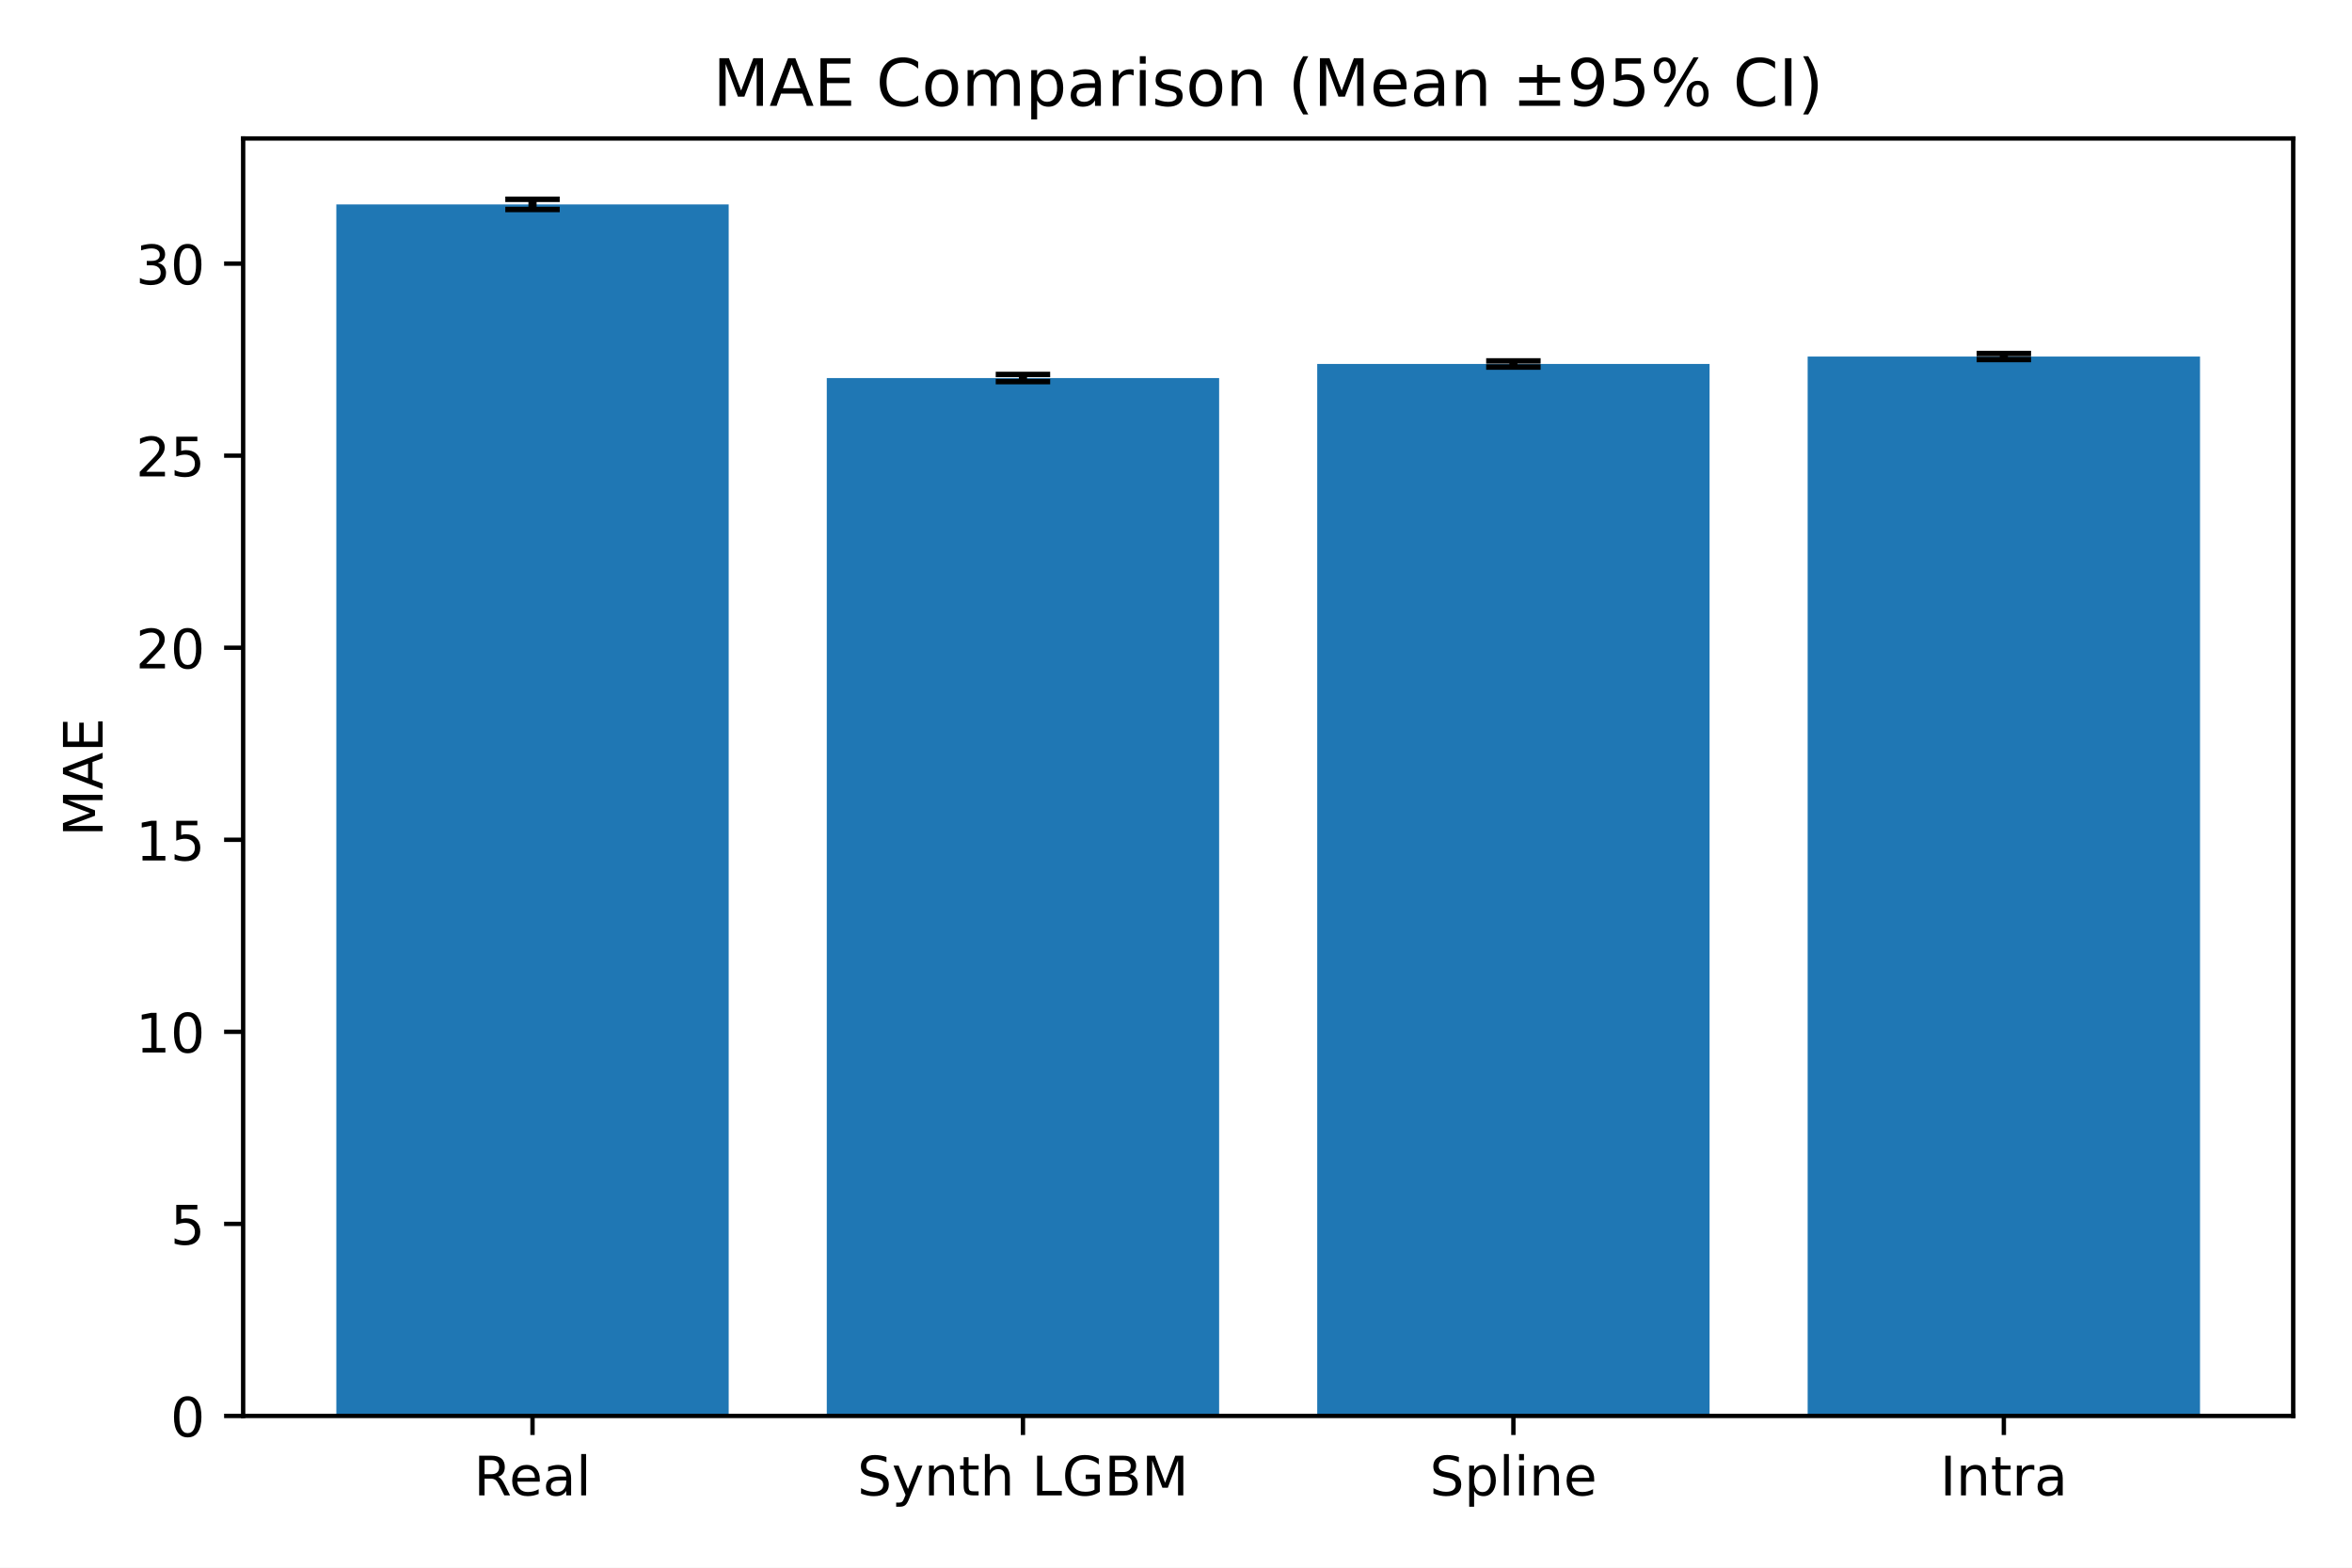
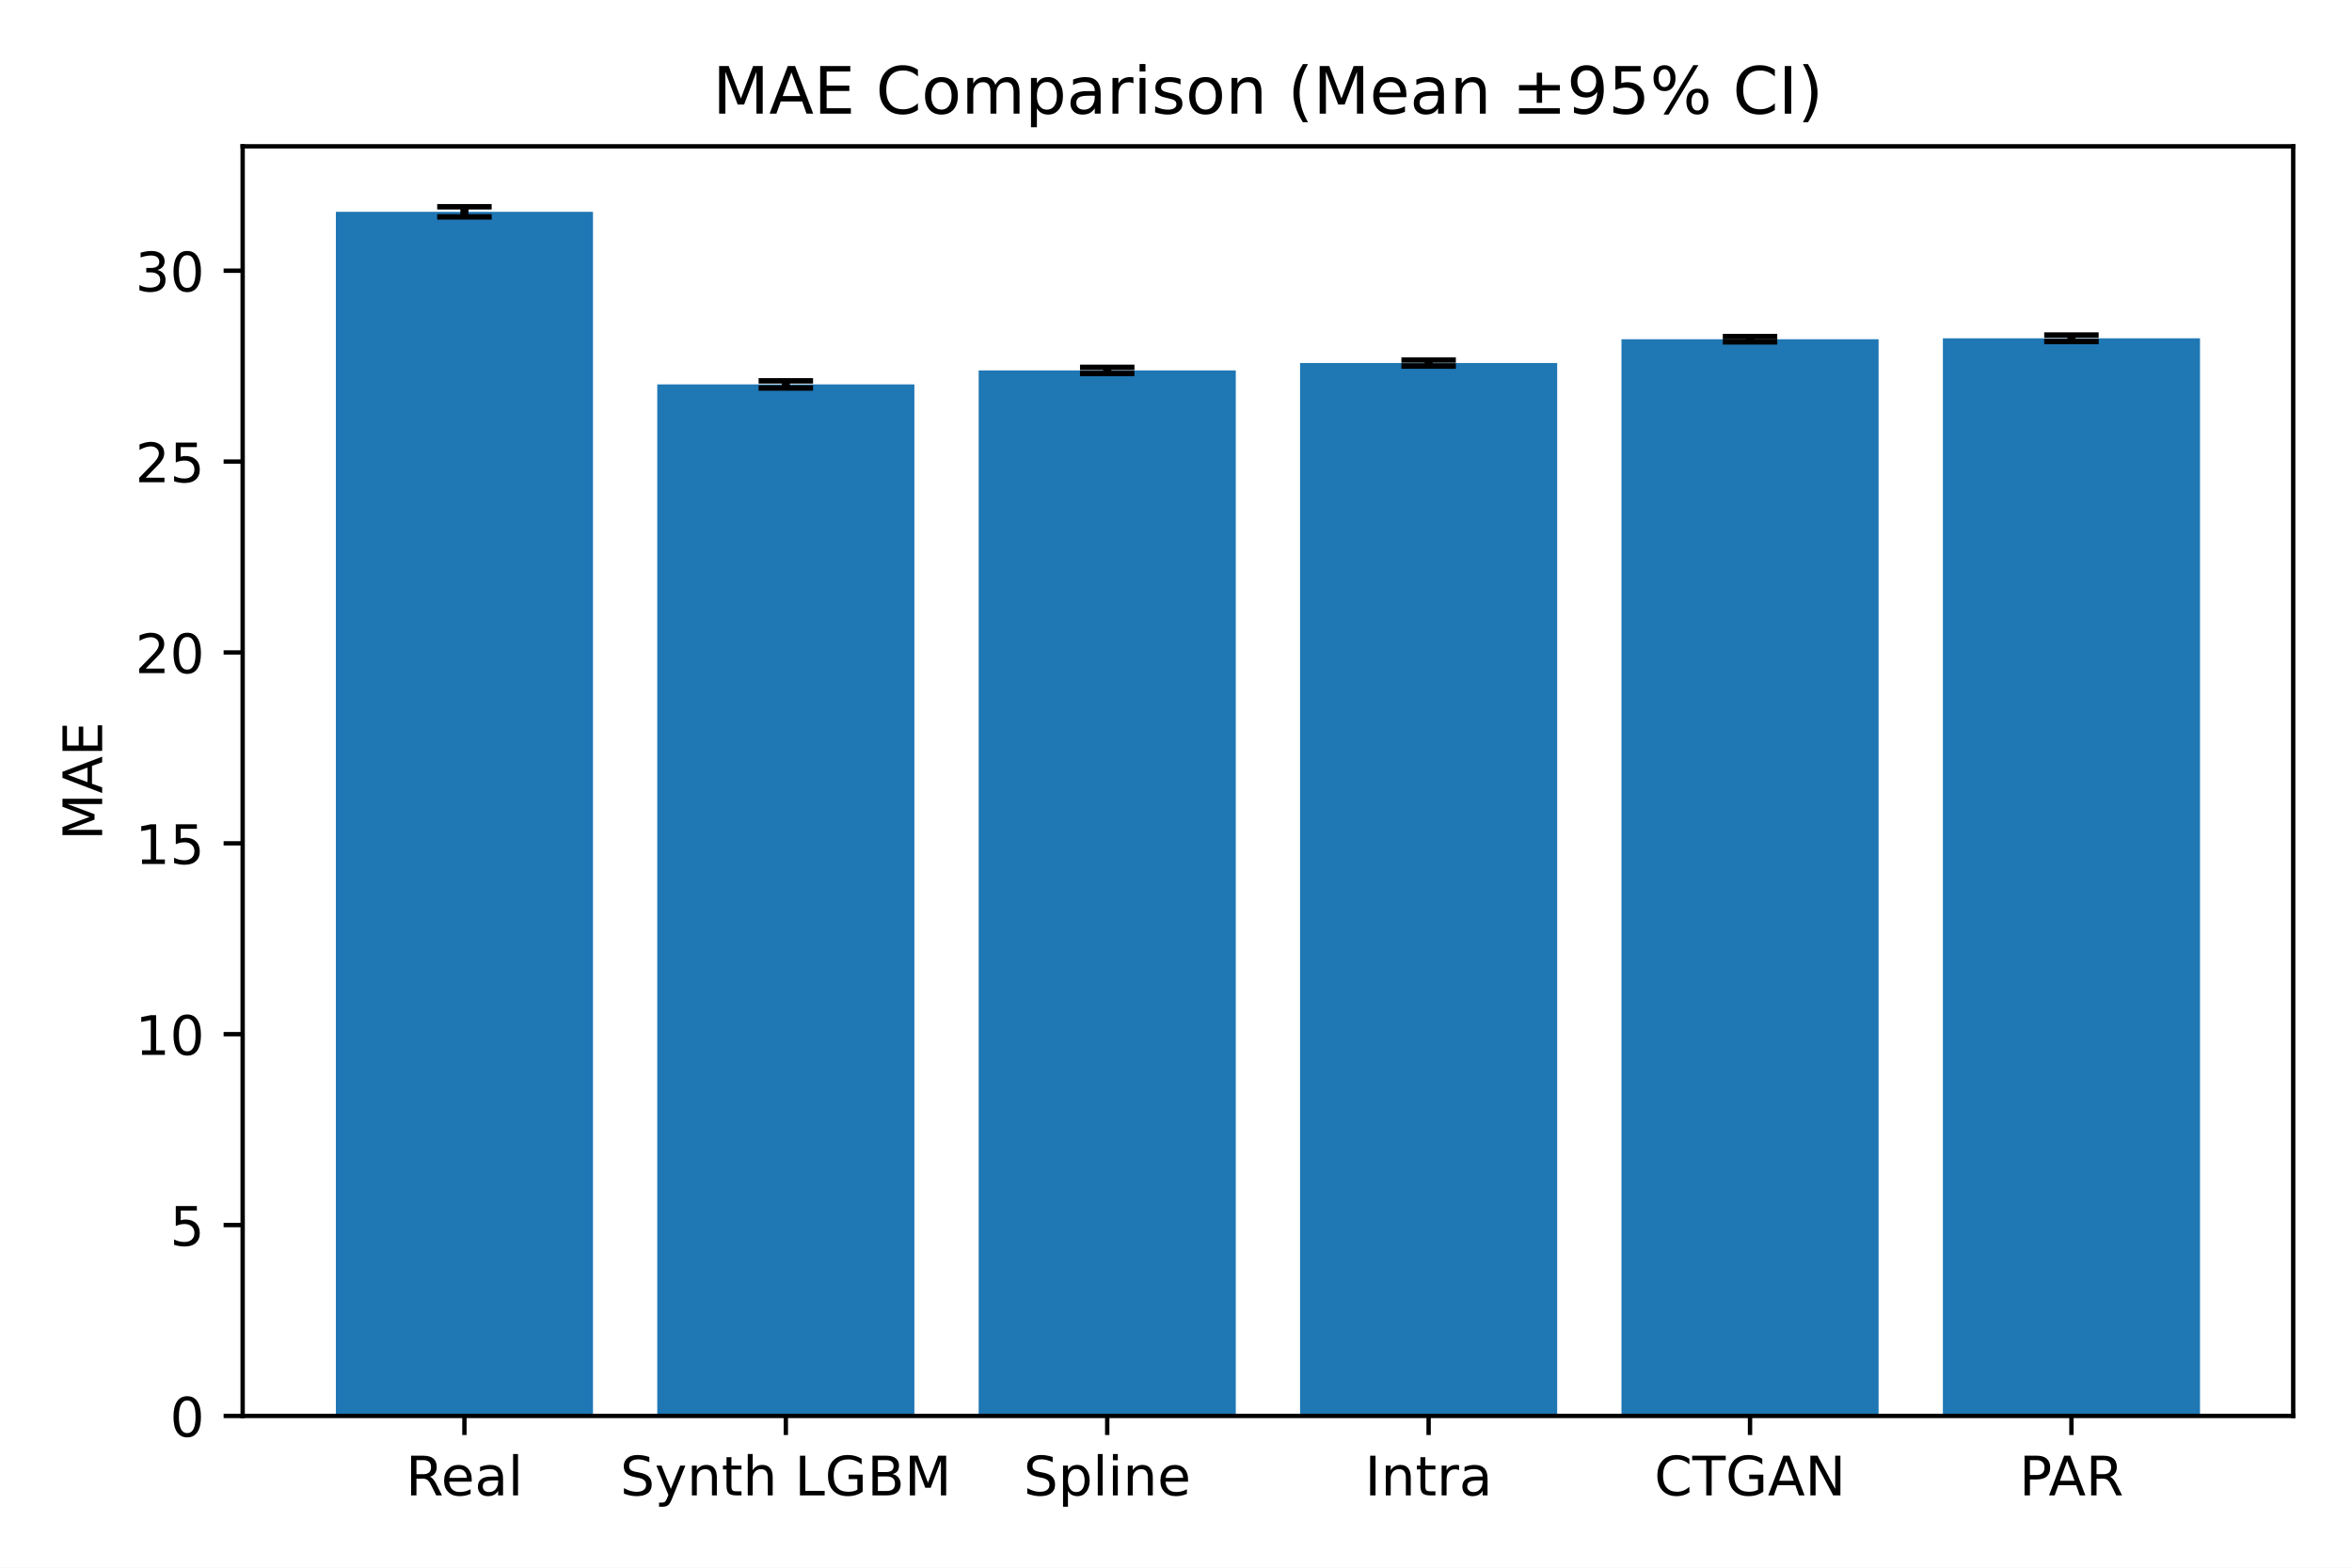
<svg xmlns="http://www.w3.org/2000/svg" xmlns:xlink="http://www.w3.org/1999/xlink" width="432pt" height="288pt" viewBox="0 0 432 288" version="1.1">
  <defs>
    <style type="text/css">*{stroke-linejoin: round; stroke-linecap: butt}</style>
  </defs>
  <g id="figure_1">
    <g id="patch_1">
      <path d="M 0 288  L 432 288  L 432 0  L 0 0  z " style="fill: #ffffff" />
    </g>
    <g id="axes_1">
      <g id="patch_2">
-         <path d="M 44.66 260.12  L 421.2 260.12  L 421.2 25.44  L 44.66 25.44  z " style="fill: #ffffff" />
+         <path d="M 44.57 260.12  L 421.2 260.12  L 421.2 26.88  L 44.57 26.88  z " style="fill: #ffffff" />
      </g>
      <g id="patch_3">
-         <path d="M 61.775 260.12  L 133.841 260.12  L 133.841 37.551  L 61.775 37.551  z " clip-path="url(#p74a2d0b073)" style="fill: #1f77b4" />
+         <path d="M 61.69 260.12  L 108.916 260.12  L 108.916 38.916  L 61.69 38.916  z " clip-path="url(#pe552292ca5)" style="fill: #1f77b4" />
      </g>
      <g id="patch_4">
-         <path d="M 151.857 260.12  L 223.922 260.12  L 223.922 69.45  L 151.857 69.45  z " clip-path="url(#p74a2d0b073)" style="fill: #1f77b4" />
+         <path d="M 120.722 260.12  L 167.949 260.12  L 167.949 70.62  L 120.722 70.62  z " clip-path="url(#pe552292ca5)" style="fill: #1f77b4" />
      </g>
      <g id="patch_5">
-         <path d="M 241.938 260.12  L 314.003 260.12  L 314.003 66.866  L 241.938 66.866  z " clip-path="url(#p74a2d0b073)" style="fill: #1f77b4" />
+         <path d="M 179.755 260.12  L 226.982 260.12  L 226.982 68.051  L 179.755 68.051  z " clip-path="url(#pe552292ca5)" style="fill: #1f77b4" />
      </g>
      <g id="patch_6">
-         <path d="M 332.019 260.12  L 404.085 260.12  L 404.085 65.5  L 332.019 65.5  z " clip-path="url(#p74a2d0b073)" style="fill: #1f77b4" />
+         <path d="M 238.788 260.12  L 286.015 260.12  L 286.015 66.694  L 238.788 66.694  z " clip-path="url(#pe552292ca5)" style="fill: #1f77b4" />
+       </g>
+       <g id="patch_7">
+         <path d="M 297.821 260.12  L 345.048 260.12  L 345.048 62.322  L 297.821 62.322  z " clip-path="url(#pe552292ca5)" style="fill: #1f77b4" />
+       </g>
+       <g id="patch_8">
+         <path d="M 356.854 260.12  L 404.08 260.12  L 404.08 62.145  L 356.854 62.145  z " clip-path="url(#pe552292ca5)" style="fill: #1f77b4" />
      </g>
      <g id="matplotlib.axis_1">
        <g id="xtick_1">
          <g id="line2d_1">
            <defs>
-               <path id="m8c0bc95e9e" d="M 0 0  L 0 3.5  " style="stroke: #000000; stroke-width: 0.8" />
+               <path id="mea78be9858" d="M 0 0  L 0 3.5  " style="stroke: #000000; stroke-width: 0.8" />
            </defs>
            <g>
-               <use xlink:href="#m8c0bc95e9e" x="97.808" y="260.12" style="stroke: #000000; stroke-width: 0.8" />
+               <use xlink:href="#mea78be9858" x="85.303" y="260.12" style="stroke: #000000; stroke-width: 0.8" />
            </g>
          </g>
          <g id="text_1">
-             <g transform="translate(87.02908 274.7184) scale(0.1 -0.1)">
+             <g transform="translate(74.5238 274.7184) scale(0.1 -0.1)">
              <defs>
                <path id="DejaVuSans-52" d="M 2841 2188  Q 3044 2119 3236 1894  Q 3428 1669 3622 1275  L 4263 0  L 3584 0  L 2988 1197  Q 2756 1666 2539 1819  Q 2322 1972 1947 1972  L 1259 1972  L 1259 0  L 628 0  L 628 4666  L 2053 4666  Q 2853 4666 3247 4331  Q 3641 3997 3641 3322  Q 3641 2881 3436 2590  Q 3231 2300 2841 2188  z M 1259 4147  L 1259 2491  L 2053 2491  Q 2509 2491 2742 2702  Q 2975 2913 2975 3322  Q 2975 3731 2742 3939  Q 2509 4147 2053 4147  L 1259 4147  z " transform="scale(0.015625)" />
                <path id="DejaVuSans-65" d="M 3597 1894  L 3597 1613  L 953 1613  Q 991 1019 1311 708  Q 1631 397 2203 397  Q 2534 397 2845 478  Q 3156 559 3463 722  L 3463 178  Q 3153 47 2828 -22  Q 2503 -91 2169 -91  Q 1331 -91 842 396  Q 353 884 353 1716  Q 353 2575 817 3079  Q 1281 3584 2069 3584  Q 2775 3584 3186 3129  Q 3597 2675 3597 1894  z M 3022 2063  Q 3016 2534 2758 2815  Q 2500 3097 2075 3097  Q 1594 3097 1305 2825  Q 1016 2553 972 2059  L 3022 2063  z " transform="scale(0.015625)" />
                <path id="DejaVuSans-61" d="M 2194 1759  Q 1497 1759 1228 1600  Q 959 1441 959 1056  Q 959 750 1161 570  Q 1363 391 1709 391  Q 2188 391 2477 730  Q 2766 1069 2766 1631  L 2766 1759  L 2194 1759  z M 3341 1997  L 3341 0  L 2766 0  L 2766 531  Q 2569 213 2275 61  Q 1981 -91 1556 -91  Q 1019 -91 701 211  Q 384 513 384 1019  Q 384 1609 779 1909  Q 1175 2209 1959 2209  L 2766 2209  L 2766 2266  Q 2766 2663 2505 2880  Q 2244 3097 1772 3097  Q 1472 3097 1187 3025  Q 903 2953 641 2809  L 641 3341  Q 956 3463 1253 3523  Q 1550 3584 1831 3584  Q 2591 3584 2966 3190  Q 3341 2797 3341 1997  z " transform="scale(0.015625)" />
                <path id="DejaVuSans-6c" d="M 603 4863  L 1178 4863  L 1178 0  L 603 0  L 603 4863  z " transform="scale(0.015625)" />
              </defs>
              <use xlink:href="#DejaVuSans-52" />
              <use xlink:href="#DejaVuSans-65" transform="translate(64.98242 0)" />
              <use xlink:href="#DejaVuSans-61" transform="translate(126.5059 0)" />
              <use xlink:href="#DejaVuSans-6c" transform="translate(187.7852 0)" />
            </g>
          </g>
        </g>
        <g id="xtick_2">
          <g id="line2d_2">
            <g>
-               <use xlink:href="#m8c0bc95e9e" x="187.889" y="260.12" style="stroke: #000000; stroke-width: 0.8" />
+               <use xlink:href="#mea78be9858" x="144.336" y="260.12" style="stroke: #000000; stroke-width: 0.8" />
            </g>
          </g>
          <g id="text_2">
-             <g transform="translate(157.4643 274.7184) scale(0.1 -0.1)">
+             <g transform="translate(113.9106 274.7184) scale(0.1 -0.1)">
              <defs>
                <path id="DejaVuSans-53" d="M 3425 4513  L 3425 3897  Q 3066 4069 2747 4153  Q 2428 4238 2131 4238  Q 1616 4238 1336 4038  Q 1056 3838 1056 3469  Q 1056 3159 1242 3001  Q 1428 2844 1947 2747  L 2328 2669  Q 3034 2534 3370 2195  Q 3706 1856 3706 1288  Q 3706 609 3251 259  Q 2797 -91 1919 -91  Q 1588 -91 1214 -16  Q 841 59 441 206  L 441 856  Q 825 641 1194 531  Q 1563 422 1919 422  Q 2459 422 2753 634  Q 3047 847 3047 1241  Q 3047 1584 2836 1778  Q 2625 1972 2144 2069  L 1759 2144  Q 1053 2284 737 2584  Q 422 2884 422 3419  Q 422 4038 858 4394  Q 1294 4750 2059 4750  Q 2388 4750 2728 4690  Q 3069 4631 3425 4513  z " transform="scale(0.015625)" />
                <path id="DejaVuSans-79" d="M 2059 -325  Q 1816 -950 1584 -1140  Q 1353 -1331 966 -1331  L 506 -1331  L 506 -850  L 844 -850  Q 1081 -850 1212 -737  Q 1344 -625 1503 -206  L 1606 56  L 191 3500  L 800 3500  L 1894 763  L 2988 3500  L 3597 3500  L 2059 -325  z " transform="scale(0.015625)" />
                <path id="DejaVuSans-6e" d="M 3513 2113  L 3513 0  L 2938 0  L 2938 2094  Q 2938 2591 2744 2837  Q 2550 3084 2163 3084  Q 1697 3084 1428 2787  Q 1159 2491 1159 1978  L 1159 0  L 581 0  L 581 3500  L 1159 3500  L 1159 2956  Q 1366 3272 1645 3428  Q 1925 3584 2291 3584  Q 2894 3584 3203 3211  Q 3513 2838 3513 2113  z " transform="scale(0.015625)" />
                <path id="DejaVuSans-74" d="M 1172 4494  L 1172 3500  L 2356 3500  L 2356 3053  L 1172 3053  L 1172 1153  Q 1172 725 1289 603  Q 1406 481 1766 481  L 2356 481  L 2356 0  L 1766 0  Q 1100 0 847 248  Q 594 497 594 1153  L 594 3053  L 172 3053  L 172 3500  L 594 3500  L 594 4494  L 1172 4494  z " transform="scale(0.015625)" />
                <path id="DejaVuSans-68" d="M 3513 2113  L 3513 0  L 2938 0  L 2938 2094  Q 2938 2591 2744 2837  Q 2550 3084 2163 3084  Q 1697 3084 1428 2787  Q 1159 2491 1159 1978  L 1159 0  L 581 0  L 581 4863  L 1159 4863  L 1159 2956  Q 1366 3272 1645 3428  Q 1925 3584 2291 3584  Q 2894 3584 3203 3211  Q 3513 2838 3513 2113  z " transform="scale(0.015625)" />
                <path id="DejaVuSans-20" transform="scale(0.015625)" />
                <path id="DejaVuSans-4c" d="M 628 4666  L 1259 4666  L 1259 531  L 3531 531  L 3531 0  L 628 0  L 628 4666  z " transform="scale(0.015625)" />
                <path id="DejaVuSans-47" d="M 3809 666  L 3809 1919  L 2778 1919  L 2778 2438  L 4434 2438  L 4434 434  Q 4069 175 3628 42  Q 3188 -91 2688 -91  Q 1594 -91 976 548  Q 359 1188 359 2328  Q 359 3472 976 4111  Q 1594 4750 2688 4750  Q 3144 4750 3555 4637  Q 3966 4525 4313 4306  L 4313 3634  Q 3963 3931 3569 4081  Q 3175 4231 2741 4231  Q 1884 4231 1454 3753  Q 1025 3275 1025 2328  Q 1025 1384 1454 906  Q 1884 428 2741 428  Q 3075 428 3337 486  Q 3600 544 3809 666  z " transform="scale(0.015625)" />
                <path id="DejaVuSans-42" d="M 1259 2228  L 1259 519  L 2272 519  Q 2781 519 3026 730  Q 3272 941 3272 1375  Q 3272 1813 3026 2020  Q 2781 2228 2272 2228  L 1259 2228  z M 1259 4147  L 1259 2741  L 2194 2741  Q 2656 2741 2882 2914  Q 3109 3088 3109 3444  Q 3109 3797 2882 3972  Q 2656 4147 2194 4147  L 1259 4147  z M 628 4666  L 2241 4666  Q 2963 4666 3353 4366  Q 3744 4066 3744 3513  Q 3744 3084 3544 2831  Q 3344 2578 2956 2516  Q 3422 2416 3680 2098  Q 3938 1781 3938 1306  Q 3938 681 3513 340  Q 3088 0 2303 0  L 628 0  L 628 4666  z " transform="scale(0.015625)" />
                <path id="DejaVuSans-4d" d="M 628 4666  L 1569 4666  L 2759 1491  L 3956 4666  L 4897 4666  L 4897 0  L 4281 0  L 4281 4097  L 3078 897  L 2444 897  L 1241 4097  L 1241 0  L 628 0  L 628 4666  z " transform="scale(0.015625)" />
              </defs>
              <use xlink:href="#DejaVuSans-53" />
              <use xlink:href="#DejaVuSans-79" transform="translate(63.47656 0)" />
              <use xlink:href="#DejaVuSans-6e" transform="translate(122.6562 0)" />
              <use xlink:href="#DejaVuSans-74" transform="translate(186.0352 0)" />
              <use xlink:href="#DejaVuSans-68" transform="translate(225.2441 0)" />
              <use xlink:href="#DejaVuSans-20" transform="translate(288.623 0)" />
              <use xlink:href="#DejaVuSans-4c" transform="translate(320.4102 0)" />
              <use xlink:href="#DejaVuSans-47" transform="translate(376.123 0)" />
              <use xlink:href="#DejaVuSans-42" transform="translate(453.6133 0)" />
              <use xlink:href="#DejaVuSans-4d" transform="translate(522.2168 0)" />
            </g>
          </g>
        </g>
        <g id="xtick_3">
          <g id="line2d_3">
            <g>
-               <use xlink:href="#m8c0bc95e9e" x="277.971" y="260.12" style="stroke: #000000; stroke-width: 0.8" />
+               <use xlink:href="#mea78be9858" x="203.369" y="260.12" style="stroke: #000000; stroke-width: 0.8" />
            </g>
          </g>
          <g id="text_3">
-             <g transform="translate(262.5988 274.7184) scale(0.1 -0.1)">
+             <g transform="translate(187.9967 274.7184) scale(0.1 -0.1)">
              <defs>
                <path id="DejaVuSans-70" d="M 1159 525  L 1159 -1331  L 581 -1331  L 581 3500  L 1159 3500  L 1159 2969  Q 1341 3281 1617 3432  Q 1894 3584 2278 3584  Q 2916 3584 3314 3078  Q 3713 2572 3713 1747  Q 3713 922 3314 415  Q 2916 -91 2278 -91  Q 1894 -91 1617 61  Q 1341 213 1159 525  z M 3116 1747  Q 3116 2381 2855 2742  Q 2594 3103 2138 3103  Q 1681 3103 1420 2742  Q 1159 2381 1159 1747  Q 1159 1113 1420 752  Q 1681 391 2138 391  Q 2594 391 2855 752  Q 3116 1113 3116 1747  z " transform="scale(0.015625)" />
                <path id="DejaVuSans-69" d="M 603 3500  L 1178 3500  L 1178 0  L 603 0  L 603 3500  z M 603 4863  L 1178 4863  L 1178 4134  L 603 4134  L 603 4863  z " transform="scale(0.015625)" />
              </defs>
              <use xlink:href="#DejaVuSans-53" />
              <use xlink:href="#DejaVuSans-70" transform="translate(63.47656 0)" />
              <use xlink:href="#DejaVuSans-6c" transform="translate(126.9531 0)" />
              <use xlink:href="#DejaVuSans-69" transform="translate(154.7363 0)" />
              <use xlink:href="#DejaVuSans-6e" transform="translate(182.5195 0)" />
              <use xlink:href="#DejaVuSans-65" transform="translate(245.8984 0)" />
            </g>
          </g>
        </g>
        <g id="xtick_4">
          <g id="line2d_4">
            <g>
-               <use xlink:href="#m8c0bc95e9e" x="368.052" y="260.12" style="stroke: #000000; stroke-width: 0.8" />
+               <use xlink:href="#mea78be9858" x="262.401" y="260.12" style="stroke: #000000; stroke-width: 0.8" />
            </g>
          </g>
          <g id="text_4">
-             <g transform="translate(356.3286 274.7184) scale(0.1 -0.1)">
+             <g transform="translate(250.678 274.7184) scale(0.1 -0.1)">
              <defs>
                <path id="DejaVuSans-49" d="M 628 4666  L 1259 4666  L 1259 0  L 628 0  L 628 4666  z " transform="scale(0.015625)" />
                <path id="DejaVuSans-72" d="M 2631 2963  Q 2534 3019 2420 3045  Q 2306 3072 2169 3072  Q 1681 3072 1420 2755  Q 1159 2438 1159 1844  L 1159 0  L 581 0  L 581 3500  L 1159 3500  L 1159 2956  Q 1341 3275 1631 3429  Q 1922 3584 2338 3584  Q 2397 3584 2469 3576  Q 2541 3569 2628 3553  L 2631 2963  z " transform="scale(0.015625)" />
              </defs>
              <use xlink:href="#DejaVuSans-49" />
              <use xlink:href="#DejaVuSans-6e" transform="translate(29.49219 0)" />
              <use xlink:href="#DejaVuSans-74" transform="translate(92.87109 0)" />
              <use xlink:href="#DejaVuSans-72" transform="translate(132.0801 0)" />
              <use xlink:href="#DejaVuSans-61" transform="translate(173.1934 0)" />
            </g>
          </g>
        </g>
+         <g id="xtick_5">
+           <g id="line2d_5">
+             <g>
+               <use xlink:href="#mea78be9858" x="321.434" y="260.12" style="stroke: #000000; stroke-width: 0.8" />
+             </g>
+           </g>
+           <g id="text_5">
+             <g transform="translate(303.8539 274.7184) scale(0.1 -0.1)">
+               <defs>
+                 <path id="DejaVuSans-43" d="M 4122 4306  L 4122 3641  Q 3803 3938 3442 4084  Q 3081 4231 2675 4231  Q 1875 4231 1450 3742  Q 1025 3253 1025 2328  Q 1025 1406 1450 917  Q 1875 428 2675 428  Q 3081 428 3442 575  Q 3803 722 4122 1019  L 4122 359  Q 3791 134 3420 21  Q 3050 -91 2638 -91  Q 1578 -91 968 557  Q 359 1206 359 2328  Q 359 3453 968 4101  Q 1578 4750 2638 4750  Q 3056 4750 3426 4639  Q 3797 4528 4122 4306  z " transform="scale(0.015625)" />
+                 <path id="DejaVuSans-54" d="M -19 4666  L 3928 4666  L 3928 4134  L 2272 4134  L 2272 0  L 1638 0  L 1638 4134  L -19 4134  L -19 4666  z " transform="scale(0.015625)" />
+                 <path id="DejaVuSans-41" d="M 2188 4044  L 1331 1722  L 3047 1722  L 2188 4044  z M 1831 4666  L 2547 4666  L 4325 0  L 3669 0  L 3244 1197  L 1141 1197  L 716 0  L 50 0  L 1831 4666  z " transform="scale(0.015625)" />
+                 <path id="DejaVuSans-4e" d="M 628 4666  L 1478 4666  L 3547 763  L 3547 4666  L 4159 4666  L 4159 0  L 3309 0  L 1241 3903  L 1241 0  L 628 0  L 628 4666  z " transform="scale(0.015625)" />
+               </defs>
+               <use xlink:href="#DejaVuSans-43" />
+               <use xlink:href="#DejaVuSans-54" transform="translate(69.82422 0)" />
+               <use xlink:href="#DejaVuSans-47" transform="translate(130.9082 0)" />
+               <use xlink:href="#DejaVuSans-41" transform="translate(208.3984 0)" />
+               <use xlink:href="#DejaVuSans-4e" transform="translate(276.8066 0)" />
+             </g>
+           </g>
+         </g>
+         <g id="xtick_6">
+           <g id="line2d_6">
+             <g>
+               <use xlink:href="#mea78be9858" x="380.467" y="260.12" style="stroke: #000000; stroke-width: 0.8" />
+             </g>
+           </g>
+           <g id="text_6">
+             <g transform="translate(370.8767 274.7184) scale(0.1 -0.1)">
+               <defs>
+                 <path id="DejaVuSans-50" d="M 1259 4147  L 1259 2394  L 2053 2394  Q 2494 2394 2734 2622  Q 2975 2850 2975 3272  Q 2975 3691 2734 3919  Q 2494 4147 2053 4147  L 1259 4147  z M 628 4666  L 2053 4666  Q 2838 4666 3239 4311  Q 3641 3956 3641 3272  Q 3641 2581 3239 2228  Q 2838 1875 2053 1875  L 1259 1875  L 1259 0  L 628 0  L 628 4666  z " transform="scale(0.015625)" />
+               </defs>
+               <use xlink:href="#DejaVuSans-50" />
+               <use xlink:href="#DejaVuSans-41" transform="translate(53.92773 0)" />
+               <use xlink:href="#DejaVuSans-52" transform="translate(122.3359 0)" />
+             </g>
+           </g>
+         </g>
      </g>
      <g id="matplotlib.axis_2">
        <g id="ytick_1">
-           <g id="line2d_5">
+           <g id="line2d_7">
            <defs>
-               <path id="mecec339d27" d="M 0 0  L -3.5 0  " style="stroke: #000000; stroke-width: 0.8" />
+               <path id="m5191196622" d="M 0 0  L -3.5 0  " style="stroke: #000000; stroke-width: 0.8" />
            </defs>
            <g>
-               <use xlink:href="#mecec339d27" x="44.66" y="260.12" style="stroke: #000000; stroke-width: 0.8" />
-             </g>
-           </g>
-           <g id="text_5">
-             <g transform="translate(31.2975 263.9192) scale(0.1 -0.1)">
+               <use xlink:href="#m5191196622" x="44.57" y="260.12" style="stroke: #000000; stroke-width: 0.8" />
+             </g>
+           </g>
+           <g id="text_7">
+             <g transform="translate(31.2075 263.9192) scale(0.1 -0.1)">
              <defs>
                <path id="DejaVuSans-30" d="M 2034 4250  Q 1547 4250 1301 3770  Q 1056 3291 1056 2328  Q 1056 1369 1301 889  Q 1547 409 2034 409  Q 2525 409 2770 889  Q 3016 1369 3016 2328  Q 3016 3291 2770 3770  Q 2525 4250 2034 4250  z M 2034 4750  Q 2819 4750 3233 4129  Q 3647 3509 3647 2328  Q 3647 1150 3233 529  Q 2819 -91 2034 -91  Q 1250 -91 836 529  Q 422 1150 422 2328  Q 422 3509 836 4129  Q 1250 4750 2034 4750  z " transform="scale(0.015625)" />
              </defs>
              <use xlink:href="#DejaVuSans-30" />
            </g>
          </g>
        </g>
        <g id="ytick_2">
-           <g id="line2d_6">
-             <g>
-               <use xlink:href="#mecec339d27" x="44.66" y="224.839" style="stroke: #000000; stroke-width: 0.8" />
-             </g>
-           </g>
-           <g id="text_6">
-             <g transform="translate(31.2975 228.6377) scale(0.1 -0.1)">
+           <g id="line2d_8">
+             <g>
+               <use xlink:href="#m5191196622" x="44.57" y="225.055" style="stroke: #000000; stroke-width: 0.8" />
+             </g>
+           </g>
+           <g id="text_8">
+             <g transform="translate(31.2075 228.8542) scale(0.1 -0.1)">
              <defs>
                <path id="DejaVuSans-35" d="M 691 4666  L 3169 4666  L 3169 4134  L 1269 4134  L 1269 2991  Q 1406 3038 1543 3061  Q 1681 3084 1819 3084  Q 2600 3084 3056 2656  Q 3513 2228 3513 1497  Q 3513 744 3044 326  Q 2575 -91 1722 -91  Q 1428 -91 1123 -41  Q 819 9 494 109  L 494 744  Q 775 591 1075 516  Q 1375 441 1709 441  Q 2250 441 2565 725  Q 2881 1009 2881 1497  Q 2881 1984 2565 2268  Q 2250 2553 1709 2553  Q 1456 2553 1204 2497  Q 953 2441 691 2322  L 691 4666  z " transform="scale(0.015625)" />
              </defs>
              <use xlink:href="#DejaVuSans-35" />
            </g>
          </g>
        </g>
        <g id="ytick_3">
-           <g id="line2d_7">
-             <g>
-               <use xlink:href="#mecec339d27" x="44.66" y="189.557" style="stroke: #000000; stroke-width: 0.8" />
-             </g>
-           </g>
-           <g id="text_7">
-             <g transform="translate(24.935 193.3563) scale(0.1 -0.1)">
+           <g id="line2d_9">
+             <g>
+               <use xlink:href="#m5191196622" x="44.57" y="189.99" style="stroke: #000000; stroke-width: 0.8" />
+             </g>
+           </g>
+           <g id="text_9">
+             <g transform="translate(24.845 193.7892) scale(0.1 -0.1)">
              <defs>
                <path id="DejaVuSans-31" d="M 794 531  L 1825 531  L 1825 4091  L 703 3866  L 703 4441  L 1819 4666  L 2450 4666  L 2450 531  L 3481 531  L 3481 0  L 794 0  L 794 531  z " transform="scale(0.015625)" />
              </defs>
              <use xlink:href="#DejaVuSans-31" />
              <use xlink:href="#DejaVuSans-30" transform="translate(63.62305 0)" />
            </g>
          </g>
        </g>
        <g id="ytick_4">
-           <g id="line2d_8">
-             <g>
-               <use xlink:href="#mecec339d27" x="44.66" y="154.276" style="stroke: #000000; stroke-width: 0.8" />
-             </g>
-           </g>
-           <g id="text_8">
-             <g transform="translate(24.935 158.0748) scale(0.1 -0.1)">
+           <g id="line2d_10">
+             <g>
+               <use xlink:href="#m5191196622" x="44.57" y="154.925" style="stroke: #000000; stroke-width: 0.8" />
+             </g>
+           </g>
+           <g id="text_10">
+             <g transform="translate(24.845 158.7243) scale(0.1 -0.1)">
              <use xlink:href="#DejaVuSans-31" />
              <use xlink:href="#DejaVuSans-35" transform="translate(63.62305 0)" />
            </g>
          </g>
        </g>
        <g id="ytick_5">
-           <g id="line2d_9">
-             <g>
-               <use xlink:href="#mecec339d27" x="44.66" y="118.994" style="stroke: #000000; stroke-width: 0.8" />
-             </g>
-           </g>
-           <g id="text_9">
-             <g transform="translate(24.935 122.7933) scale(0.1 -0.1)">
+           <g id="line2d_11">
+             <g>
+               <use xlink:href="#m5191196622" x="44.57" y="119.86" style="stroke: #000000; stroke-width: 0.8" />
+             </g>
+           </g>
+           <g id="text_11">
+             <g transform="translate(24.845 123.6593) scale(0.1 -0.1)">
              <defs>
                <path id="DejaVuSans-32" d="M 1228 531  L 3431 531  L 3431 0  L 469 0  L 469 531  Q 828 903 1448 1529  Q 2069 2156 2228 2338  Q 2531 2678 2651 2914  Q 2772 3150 2772 3378  Q 2772 3750 2511 3984  Q 2250 4219 1831 4219  Q 1534 4219 1204 4116  Q 875 4013 500 3803  L 500 4441  Q 881 4594 1212 4672  Q 1544 4750 1819 4750  Q 2544 4750 2975 4387  Q 3406 4025 3406 3419  Q 3406 3131 3298 2873  Q 3191 2616 2906 2266  Q 2828 2175 2409 1742  Q 1991 1309 1228 531  z " transform="scale(0.015625)" />
              </defs>
              <use xlink:href="#DejaVuSans-32" />
              <use xlink:href="#DejaVuSans-30" transform="translate(63.62305 0)" />
            </g>
          </g>
        </g>
        <g id="ytick_6">
-           <g id="line2d_10">
-             <g>
-               <use xlink:href="#mecec339d27" x="44.66" y="83.713" style="stroke: #000000; stroke-width: 0.8" />
-             </g>
-           </g>
-           <g id="text_10">
-             <g transform="translate(24.935 87.51185) scale(0.1 -0.1)">
+           <g id="line2d_12">
+             <g>
+               <use xlink:href="#m5191196622" x="44.57" y="84.795" style="stroke: #000000; stroke-width: 0.8" />
+             </g>
+           </g>
+           <g id="text_12">
+             <g transform="translate(24.845 88.59429) scale(0.1 -0.1)">
              <use xlink:href="#DejaVuSans-32" />
              <use xlink:href="#DejaVuSans-35" transform="translate(63.62305 0)" />
            </g>
          </g>
        </g>
        <g id="ytick_7">
-           <g id="line2d_11">
-             <g>
-               <use xlink:href="#mecec339d27" x="44.66" y="48.431" style="stroke: #000000; stroke-width: 0.8" />
-             </g>
-           </g>
-           <g id="text_11">
-             <g transform="translate(24.935 52.23038) scale(0.1 -0.1)">
+           <g id="line2d_13">
+             <g>
+               <use xlink:href="#m5191196622" x="44.57" y="49.73" style="stroke: #000000; stroke-width: 0.8" />
+             </g>
+           </g>
+           <g id="text_13">
+             <g transform="translate(24.845 53.52931) scale(0.1 -0.1)">
              <defs>
                <path id="DejaVuSans-33" d="M 2597 2516  Q 3050 2419 3304 2112  Q 3559 1806 3559 1356  Q 3559 666 3084 287  Q 2609 -91 1734 -91  Q 1441 -91 1130 -33  Q 819 25 488 141  L 488 750  Q 750 597 1062 519  Q 1375 441 1716 441  Q 2309 441 2620 675  Q 2931 909 2931 1356  Q 2931 1769 2642 2001  Q 2353 2234 1838 2234  L 1294 2234  L 1294 2753  L 1863 2753  Q 2328 2753 2575 2939  Q 2822 3125 2822 3475  Q 2822 3834 2567 4026  Q 2313 4219 1838 4219  Q 1578 4219 1281 4162  Q 984 4106 628 3988  L 628 4550  Q 988 4650 1302 4700  Q 1616 4750 1894 4750  Q 2613 4750 3031 4423  Q 3450 4097 3450 3541  Q 3450 3153 3228 2886  Q 3006 2619 2597 2516  z " transform="scale(0.015625)" />
              </defs>
              <use xlink:href="#DejaVuSans-33" />
              <use xlink:href="#DejaVuSans-30" transform="translate(63.62305 0)" />
            </g>
          </g>
        </g>
-         <g id="text_12">
-           <g transform="translate(18.85531 153.6738) rotate(-90) scale(0.1 -0.1)">
+         <g id="text_14">
+           <g transform="translate(18.76531 154.3938) rotate(-90) scale(0.1 -0.1)">
            <defs>
-               <path id="DejaVuSans-41" d="M 2188 4044  L 1331 1722  L 3047 1722  L 2188 4044  z M 1831 4666  L 2547 4666  L 4325 0  L 3669 0  L 3244 1197  L 1141 1197  L 716 0  L 50 0  L 1831 4666  z " transform="scale(0.015625)" />
              <path id="DejaVuSans-45" d="M 628 4666  L 3578 4666  L 3578 4134  L 1259 4134  L 1259 2753  L 3481 2753  L 3481 2222  L 1259 2222  L 1259 531  L 3634 531  L 3634 0  L 628 0  L 628 4666  z " transform="scale(0.015625)" />
            </defs>
            <use xlink:href="#DejaVuSans-4d" />
            <use xlink:href="#DejaVuSans-41" transform="translate(86.2793 0)" />
            <use xlink:href="#DejaVuSans-45" transform="translate(154.6875 0)" />
          </g>
        </g>
      </g>
      <g id="LineCollection_1">
-         <path d="M 97.808 38.486  L 97.808 36.615  " clip-path="url(#p74a2d0b073)" style="fill: none; stroke: #000000; stroke-width: 1.5" />
-         <path d="M 187.889 70.109  L 187.889 68.791  " clip-path="url(#p74a2d0b073)" style="fill: none; stroke: #000000; stroke-width: 1.5" />
-         <path d="M 277.971 67.431  L 277.971 66.3  " clip-path="url(#p74a2d0b073)" style="fill: none; stroke: #000000; stroke-width: 1.5" />
-         <path d="M 368.052 66.055  L 368.052 64.944  " clip-path="url(#p74a2d0b073)" style="fill: none; stroke: #000000; stroke-width: 1.5" />
-       </g>
-       <g id="line2d_12">
+         <path d="M 85.303 39.846  L 85.303 37.987  " clip-path="url(#pe552292ca5)" style="fill: none; stroke: #000000; stroke-width: 1.5" />
+         <path d="M 144.336 71.275  L 144.336 69.965  " clip-path="url(#pe552292ca5)" style="fill: none; stroke: #000000; stroke-width: 1.5" />
+         <path d="M 203.369 68.613  L 203.369 67.49  " clip-path="url(#pe552292ca5)" style="fill: none; stroke: #000000; stroke-width: 1.5" />
+         <path d="M 262.401 67.246  L 262.401 66.142  " clip-path="url(#pe552292ca5)" style="fill: none; stroke: #000000; stroke-width: 1.5" />
+         <path d="M 321.434 62.807  L 321.434 61.838  " clip-path="url(#pe552292ca5)" style="fill: none; stroke: #000000; stroke-width: 1.5" />
+         <path d="M 380.467 62.736  L 380.467 61.554  " clip-path="url(#pe552292ca5)" style="fill: none; stroke: #000000; stroke-width: 1.5" />
+       </g>
+       <g id="line2d_14">
        <defs>
-           <path id="m8eb42a5bab" d="M 5 0  L -5 -0  " style="stroke: #000000" />
+           <path id="m6c4c670f11" d="M 5 0  L -5 -0  " style="stroke: #000000" />
        </defs>
-         <g clip-path="url(#p74a2d0b073)">
-           <use xlink:href="#m8eb42a5bab" x="97.808" y="38.486" style="fill: #1f77b4; stroke: #000000" />
-           <use xlink:href="#m8eb42a5bab" x="187.889" y="70.109" style="fill: #1f77b4; stroke: #000000" />
-           <use xlink:href="#m8eb42a5bab" x="277.971" y="67.431" style="fill: #1f77b4; stroke: #000000" />
-           <use xlink:href="#m8eb42a5bab" x="368.052" y="66.055" style="fill: #1f77b4; stroke: #000000" />
-         </g>
-       </g>
-       <g id="line2d_13">
-         <g clip-path="url(#p74a2d0b073)">
-           <use xlink:href="#m8eb42a5bab" x="97.808" y="36.615" style="fill: #1f77b4; stroke: #000000" />
-           <use xlink:href="#m8eb42a5bab" x="187.889" y="68.791" style="fill: #1f77b4; stroke: #000000" />
-           <use xlink:href="#m8eb42a5bab" x="277.971" y="66.3" style="fill: #1f77b4; stroke: #000000" />
-           <use xlink:href="#m8eb42a5bab" x="368.052" y="64.944" style="fill: #1f77b4; stroke: #000000" />
-         </g>
-       </g>
-       <g id="patch_7">
-         <path d="M 44.66 260.12  L 44.66 25.44  " style="fill: none; stroke: #000000; stroke-width: 0.8; stroke-linejoin: miter; stroke-linecap: square" />
-       </g>
-       <g id="patch_8">
-         <path d="M 421.2 260.12  L 421.2 25.44  " style="fill: none; stroke: #000000; stroke-width: 0.8; stroke-linejoin: miter; stroke-linecap: square" />
+         <g clip-path="url(#pe552292ca5)">
+           <use xlink:href="#m6c4c670f11" x="85.303" y="39.846" style="fill: #1f77b4; stroke: #000000" />
+           <use xlink:href="#m6c4c670f11" x="144.336" y="71.275" style="fill: #1f77b4; stroke: #000000" />
+           <use xlink:href="#m6c4c670f11" x="203.369" y="68.613" style="fill: #1f77b4; stroke: #000000" />
+           <use xlink:href="#m6c4c670f11" x="262.401" y="67.246" style="fill: #1f77b4; stroke: #000000" />
+           <use xlink:href="#m6c4c670f11" x="321.434" y="62.807" style="fill: #1f77b4; stroke: #000000" />
+           <use xlink:href="#m6c4c670f11" x="380.467" y="62.736" style="fill: #1f77b4; stroke: #000000" />
+         </g>
+       </g>
+       <g id="line2d_15">
+         <g clip-path="url(#pe552292ca5)">
+           <use xlink:href="#m6c4c670f11" x="85.303" y="37.987" style="fill: #1f77b4; stroke: #000000" />
+           <use xlink:href="#m6c4c670f11" x="144.336" y="69.965" style="fill: #1f77b4; stroke: #000000" />
+           <use xlink:href="#m6c4c670f11" x="203.369" y="67.49" style="fill: #1f77b4; stroke: #000000" />
+           <use xlink:href="#m6c4c670f11" x="262.401" y="66.142" style="fill: #1f77b4; stroke: #000000" />
+           <use xlink:href="#m6c4c670f11" x="321.434" y="61.838" style="fill: #1f77b4; stroke: #000000" />
+           <use xlink:href="#m6c4c670f11" x="380.467" y="61.554" style="fill: #1f77b4; stroke: #000000" />
+         </g>
      </g>
      <g id="patch_9">
-         <path d="M 44.66 260.12  L 421.2 260.12  " style="fill: none; stroke: #000000; stroke-width: 0.8; stroke-linejoin: miter; stroke-linecap: square" />
+         <path d="M 44.57 260.12  L 44.57 26.88  " style="fill: none; stroke: #000000; stroke-width: 0.8; stroke-linejoin: miter; stroke-linecap: square" />
      </g>
      <g id="patch_10">
-         <path d="M 44.66 25.44  L 421.2 25.44  " style="fill: none; stroke: #000000; stroke-width: 0.8; stroke-linejoin: miter; stroke-linecap: square" />
-       </g>
-       <g id="text_13">
-         <g transform="translate(130.9525 19.44) scale(0.12 -0.12)">
+         <path d="M 421.2 260.12  L 421.2 26.88  " style="fill: none; stroke: #000000; stroke-width: 0.8; stroke-linejoin: miter; stroke-linecap: square" />
+       </g>
+       <g id="patch_11">
+         <path d="M 44.57 260.12  L 421.2 260.12  " style="fill: none; stroke: #000000; stroke-width: 0.8; stroke-linejoin: miter; stroke-linecap: square" />
+       </g>
+       <g id="patch_12">
+         <path d="M 44.57 26.88  L 421.2 26.88  " style="fill: none; stroke: #000000; stroke-width: 0.8; stroke-linejoin: miter; stroke-linecap: square" />
+       </g>
+       <g id="text_15">
+         <g transform="translate(130.9075 20.88) scale(0.12 -0.12)">
          <defs>
-             <path id="DejaVuSans-43" d="M 4122 4306  L 4122 3641  Q 3803 3938 3442 4084  Q 3081 4231 2675 4231  Q 1875 4231 1450 3742  Q 1025 3253 1025 2328  Q 1025 1406 1450 917  Q 1875 428 2675 428  Q 3081 428 3442 575  Q 3803 722 4122 1019  L 4122 359  Q 3791 134 3420 21  Q 3050 -91 2638 -91  Q 1578 -91 968 557  Q 359 1206 359 2328  Q 359 3453 968 4101  Q 1578 4750 2638 4750  Q 3056 4750 3426 4639  Q 3797 4528 4122 4306  z " transform="scale(0.015625)" />
            <path id="DejaVuSans-6f" d="M 1959 3097  Q 1497 3097 1228 2736  Q 959 2375 959 1747  Q 959 1119 1226 758  Q 1494 397 1959 397  Q 2419 397 2687 759  Q 2956 1122 2956 1747  Q 2956 2369 2687 2733  Q 2419 3097 1959 3097  z M 1959 3584  Q 2709 3584 3137 3096  Q 3566 2609 3566 1747  Q 3566 888 3137 398  Q 2709 -91 1959 -91  Q 1206 -91 779 398  Q 353 888 353 1747  Q 353 2609 779 3096  Q 1206 3584 1959 3584  z " transform="scale(0.015625)" />
            <path id="DejaVuSans-6d" d="M 3328 2828  Q 3544 3216 3844 3400  Q 4144 3584 4550 3584  Q 5097 3584 5394 3201  Q 5691 2819 5691 2113  L 5691 0  L 5113 0  L 5113 2094  Q 5113 2597 4934 2840  Q 4756 3084 4391 3084  Q 3944 3084 3684 2787  Q 3425 2491 3425 1978  L 3425 0  L 2847 0  L 2847 2094  Q 2847 2600 2669 2842  Q 2491 3084 2119 3084  Q 1678 3084 1418 2786  Q 1159 2488 1159 1978  L 1159 0  L 581 0  L 581 3500  L 1159 3500  L 1159 2956  Q 1356 3278 1631 3431  Q 1906 3584 2284 3584  Q 2666 3584 2933 3390  Q 3200 3197 3328 2828  z " transform="scale(0.015625)" />
            <path id="DejaVuSans-73" d="M 2834 3397  L 2834 2853  Q 2591 2978 2328 3040  Q 2066 3103 1784 3103  Q 1356 3103 1142 2972  Q 928 2841 928 2578  Q 928 2378 1081 2264  Q 1234 2150 1697 2047  L 1894 2003  Q 2506 1872 2764 1633  Q 3022 1394 3022 966  Q 3022 478 2636 193  Q 2250 -91 1575 -91  Q 1294 -91 989 -36  Q 684 19 347 128  L 347 722  Q 666 556 975 473  Q 1284 391 1588 391  Q 1994 391 2212 530  Q 2431 669 2431 922  Q 2431 1156 2273 1281  Q 2116 1406 1581 1522  L 1381 1569  Q 847 1681 609 1914  Q 372 2147 372 2553  Q 372 3047 722 3315  Q 1072 3584 1716 3584  Q 2034 3584 2315 3537  Q 2597 3491 2834 3397  z " transform="scale(0.015625)" />
            <path id="DejaVuSans-28" d="M 1984 4856  Q 1566 4138 1362 3434  Q 1159 2731 1159 2009  Q 1159 1288 1364 580  Q 1569 -128 1984 -844  L 1484 -844  Q 1016 -109 783 600  Q 550 1309 550 2009  Q 550 2706 781 3412  Q 1013 4119 1484 4856  L 1984 4856  z " transform="scale(0.015625)" />
            <path id="DejaVuSans-b1" d="M 2944 4013  L 2944 2803  L 4684 2803  L 4684 2272  L 2944 2272  L 2944 1063  L 2419 1063  L 2419 2272  L 678 2272  L 678 2803  L 2419 2803  L 2419 4013  L 2944 4013  z M 678 531  L 4684 531  L 4684 0  L 678 0  L 678 531  z " transform="scale(0.015625)" />
            <path id="DejaVuSans-39" d="M 703 97  L 703 672  Q 941 559 1184 500  Q 1428 441 1663 441  Q 2288 441 2617 861  Q 2947 1281 2994 2138  Q 2813 1869 2534 1725  Q 2256 1581 1919 1581  Q 1219 1581 811 2004  Q 403 2428 403 3163  Q 403 3881 828 4315  Q 1253 4750 1959 4750  Q 2769 4750 3195 4129  Q 3622 3509 3622 2328  Q 3622 1225 3098 567  Q 2575 -91 1691 -91  Q 1453 -91 1209 -44  Q 966 3 703 97  z M 1959 2075  Q 2384 2075 2632 2365  Q 2881 2656 2881 3163  Q 2881 3666 2632 3958  Q 2384 4250 1959 4250  Q 1534 4250 1286 3958  Q 1038 3666 1038 3163  Q 1038 2656 1286 2365  Q 1534 2075 1959 2075  z " transform="scale(0.015625)" />
            <path id="DejaVuSans-25" d="M 4653 2053  Q 4381 2053 4226 1822  Q 4072 1591 4072 1178  Q 4072 772 4226 539  Q 4381 306 4653 306  Q 4919 306 5073 539  Q 5228 772 5228 1178  Q 5228 1588 5073 1820  Q 4919 2053 4653 2053  z M 4653 2450  Q 5147 2450 5437 2106  Q 5728 1763 5728 1178  Q 5728 594 5436 251  Q 5144 -91 4653 -91  Q 4153 -91 3862 251  Q 3572 594 3572 1178  Q 3572 1766 3864 2108  Q 4156 2450 4653 2450  z M 1428 4353  Q 1159 4353 1004 4120  Q 850 3888 850 3481  Q 850 3069 1003 2837  Q 1156 2606 1428 2606  Q 1700 2606 1854 2837  Q 2009 3069 2009 3481  Q 2009 3884 1853 4118  Q 1697 4353 1428 4353  z M 4250 4750  L 4750 4750  L 1831 -91  L 1331 -91  L 4250 4750  z M 1428 4750  Q 1922 4750 2215 4408  Q 2509 4066 2509 3481  Q 2509 2891 2217 2550  Q 1925 2209 1428 2209  Q 931 2209 642 2551  Q 353 2894 353 3481  Q 353 4063 643 4406  Q 934 4750 1428 4750  z " transform="scale(0.015625)" />
            <path id="DejaVuSans-29" d="M 513 4856  L 1013 4856  Q 1481 4119 1714 3412  Q 1947 2706 1947 2009  Q 1947 1309 1714 600  Q 1481 -109 1013 -844  L 513 -844  Q 928 -128 1133 580  Q 1338 1288 1338 2009  Q 1338 2731 1133 3434  Q 928 4138 513 4856  z " transform="scale(0.015625)" />
          </defs>
          <use xlink:href="#DejaVuSans-4d" />
          <use xlink:href="#DejaVuSans-41" transform="translate(86.2793 0)" />
          <use xlink:href="#DejaVuSans-45" transform="translate(154.6875 0)" />
          <use xlink:href="#DejaVuSans-20" transform="translate(217.8711 0)" />
          <use xlink:href="#DejaVuSans-43" transform="translate(249.6582 0)" />
          <use xlink:href="#DejaVuSans-6f" transform="translate(319.4824 0)" />
          <use xlink:href="#DejaVuSans-6d" transform="translate(380.6641 0)" />
          <use xlink:href="#DejaVuSans-70" transform="translate(478.0762 0)" />
          <use xlink:href="#DejaVuSans-61" transform="translate(541.5527 0)" />
          <use xlink:href="#DejaVuSans-72" transform="translate(602.832 0)" />
          <use xlink:href="#DejaVuSans-69" transform="translate(643.9453 0)" />
          <use xlink:href="#DejaVuSans-73" transform="translate(671.7285 0)" />
          <use xlink:href="#DejaVuSans-6f" transform="translate(723.8281 0)" />
          <use xlink:href="#DejaVuSans-6e" transform="translate(785.0098 0)" />
          <use xlink:href="#DejaVuSans-20" transform="translate(848.3887 0)" />
          <use xlink:href="#DejaVuSans-28" transform="translate(880.1758 0)" />
          <use xlink:href="#DejaVuSans-4d" transform="translate(919.1895 0)" />
          <use xlink:href="#DejaVuSans-65" transform="translate(1005.469 0)" />
          <use xlink:href="#DejaVuSans-61" transform="translate(1066.992 0)" />
          <use xlink:href="#DejaVuSans-6e" transform="translate(1128.271 0)" />
          <use xlink:href="#DejaVuSans-20" transform="translate(1191.65 0)" />
          <use xlink:href="#DejaVuSans-b1" transform="translate(1223.438 0)" />
          <use xlink:href="#DejaVuSans-39" transform="translate(1307.227 0)" />
          <use xlink:href="#DejaVuSans-35" transform="translate(1370.85 0)" />
          <use xlink:href="#DejaVuSans-25" transform="translate(1434.473 0)" />
          <use xlink:href="#DejaVuSans-20" transform="translate(1529.492 0)" />
          <use xlink:href="#DejaVuSans-43" transform="translate(1561.279 0)" />
          <use xlink:href="#DejaVuSans-49" transform="translate(1631.104 0)" />
          <use xlink:href="#DejaVuSans-29" transform="translate(1660.596 0)" />
        </g>
      </g>
    </g>
  </g>
  <defs>
-     <clipPath id="p74a2d0b073">
-       <rect x="44.66" y="25.44" width="376.54" height="234.68" />
+     <clipPath id="pe552292ca5">
+       <rect x="44.57" y="26.88" width="376.63" height="233.24" />
    </clipPath>
  </defs>
</svg>
